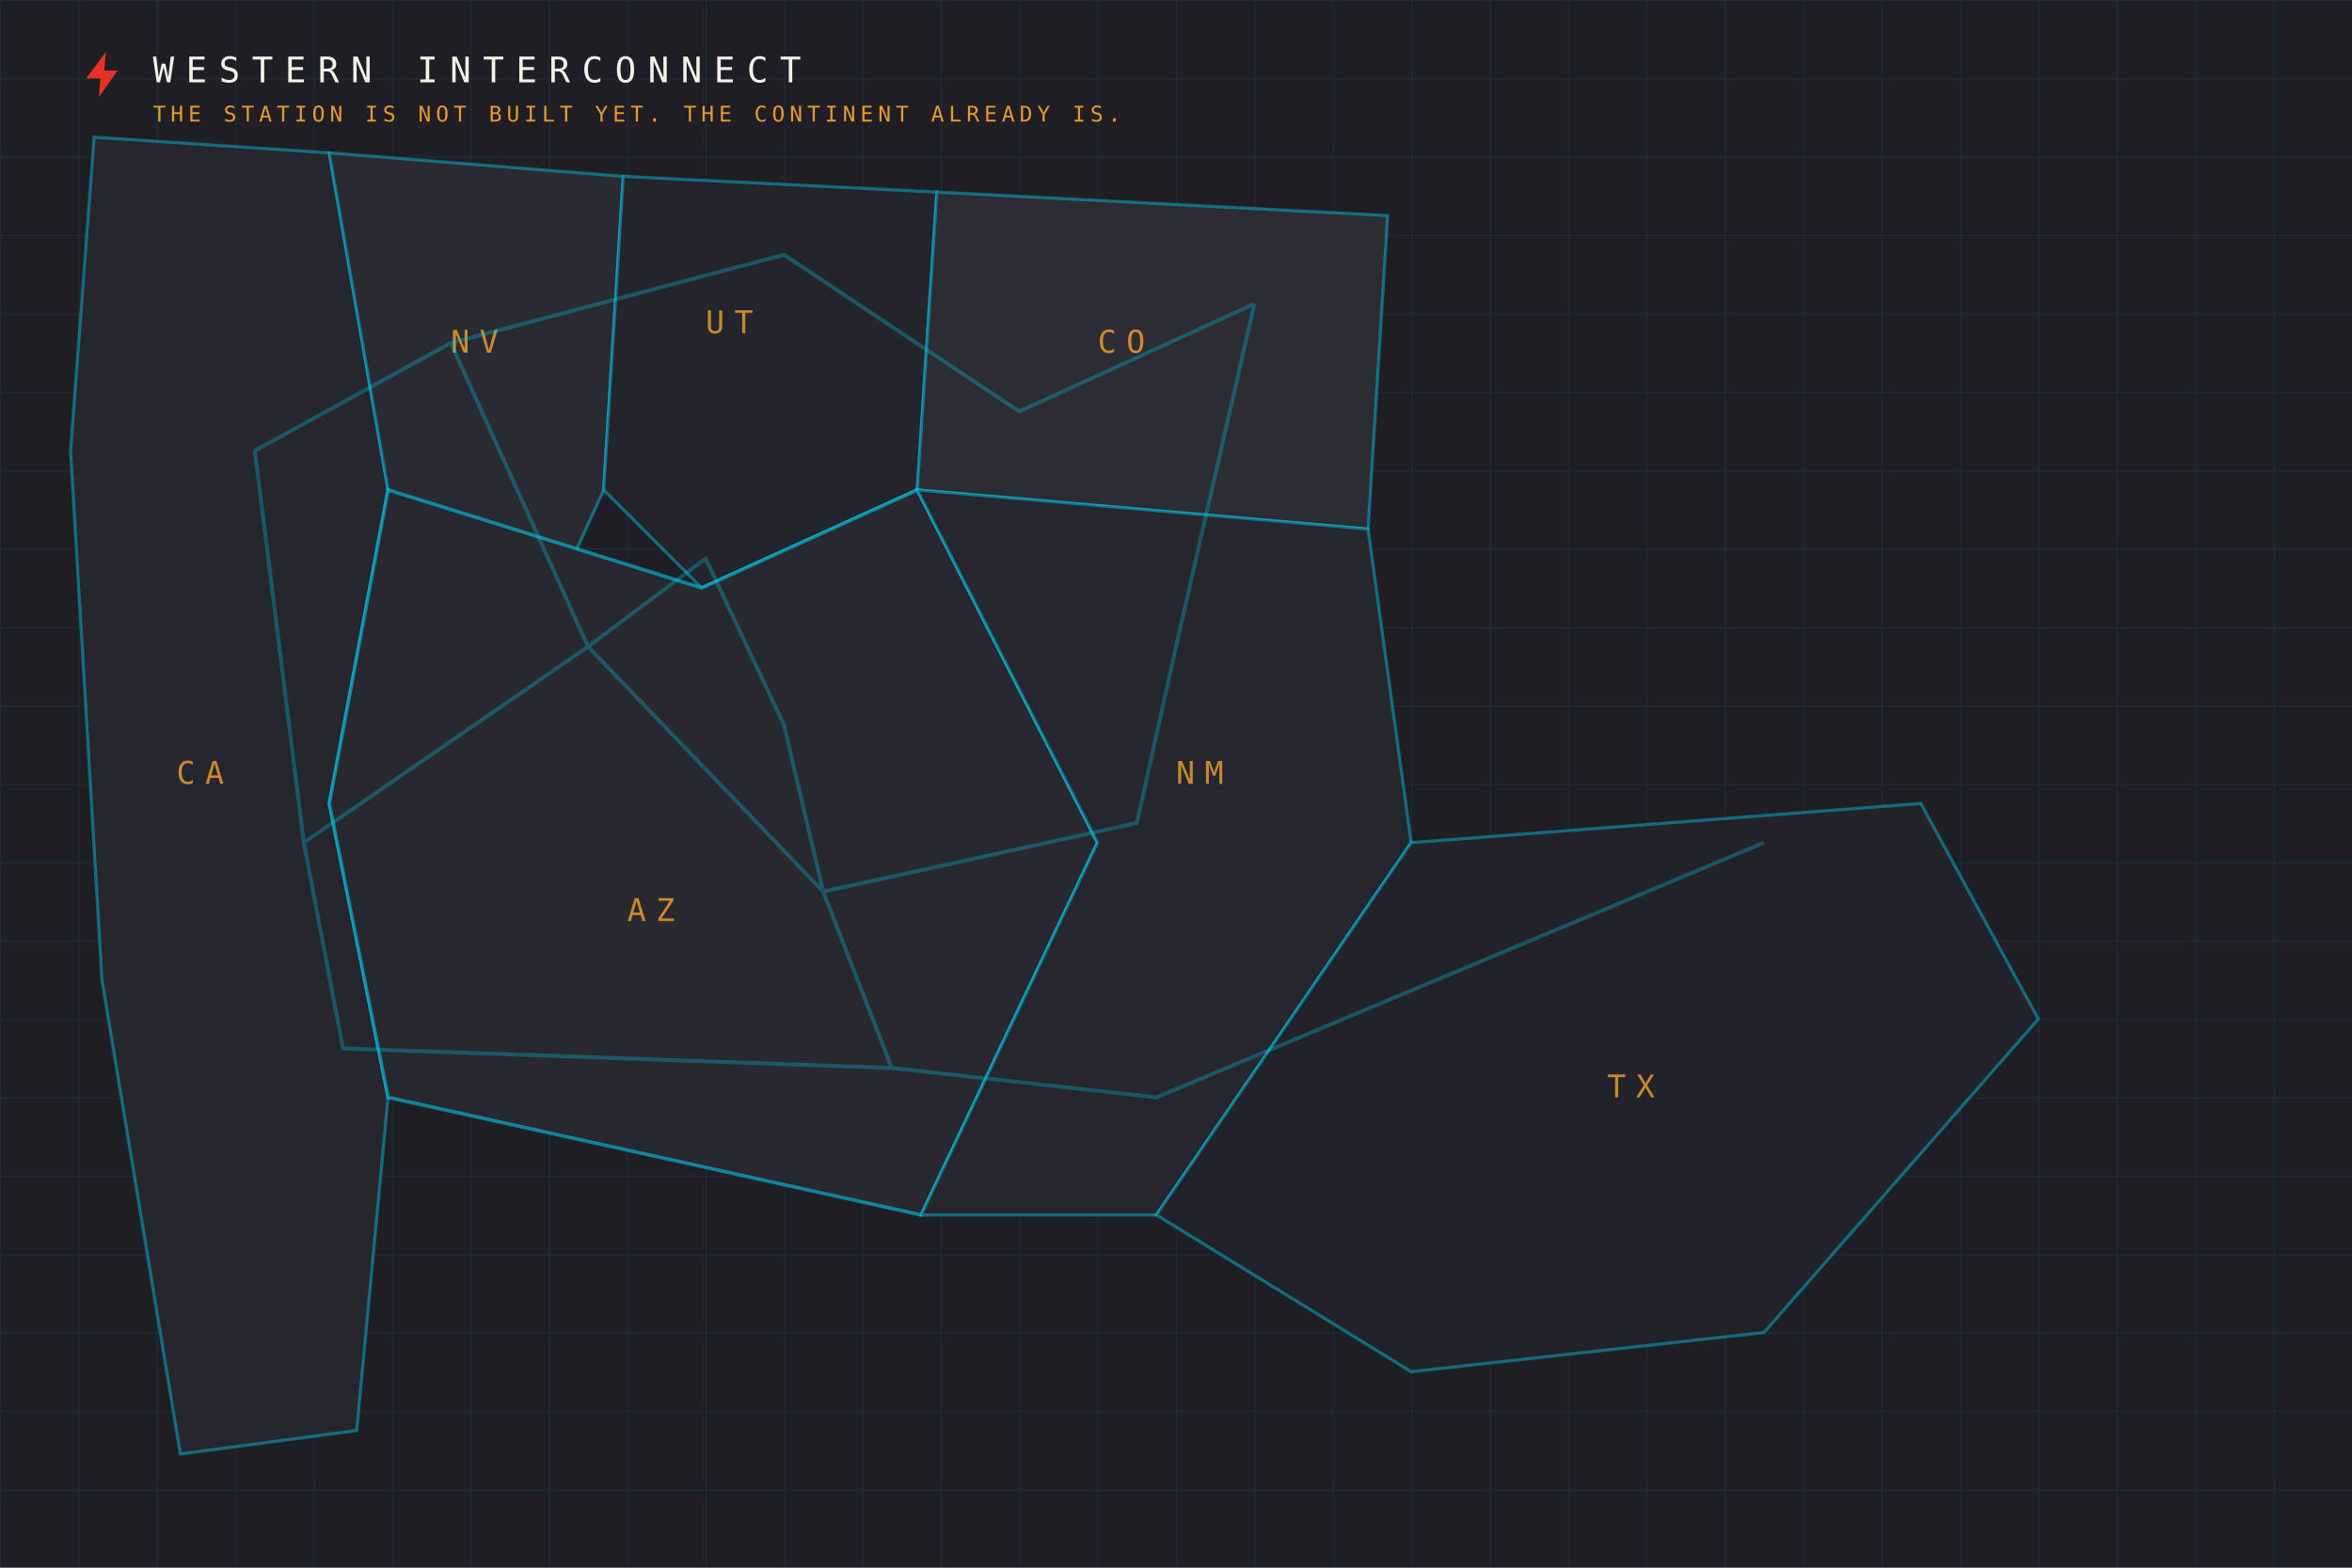
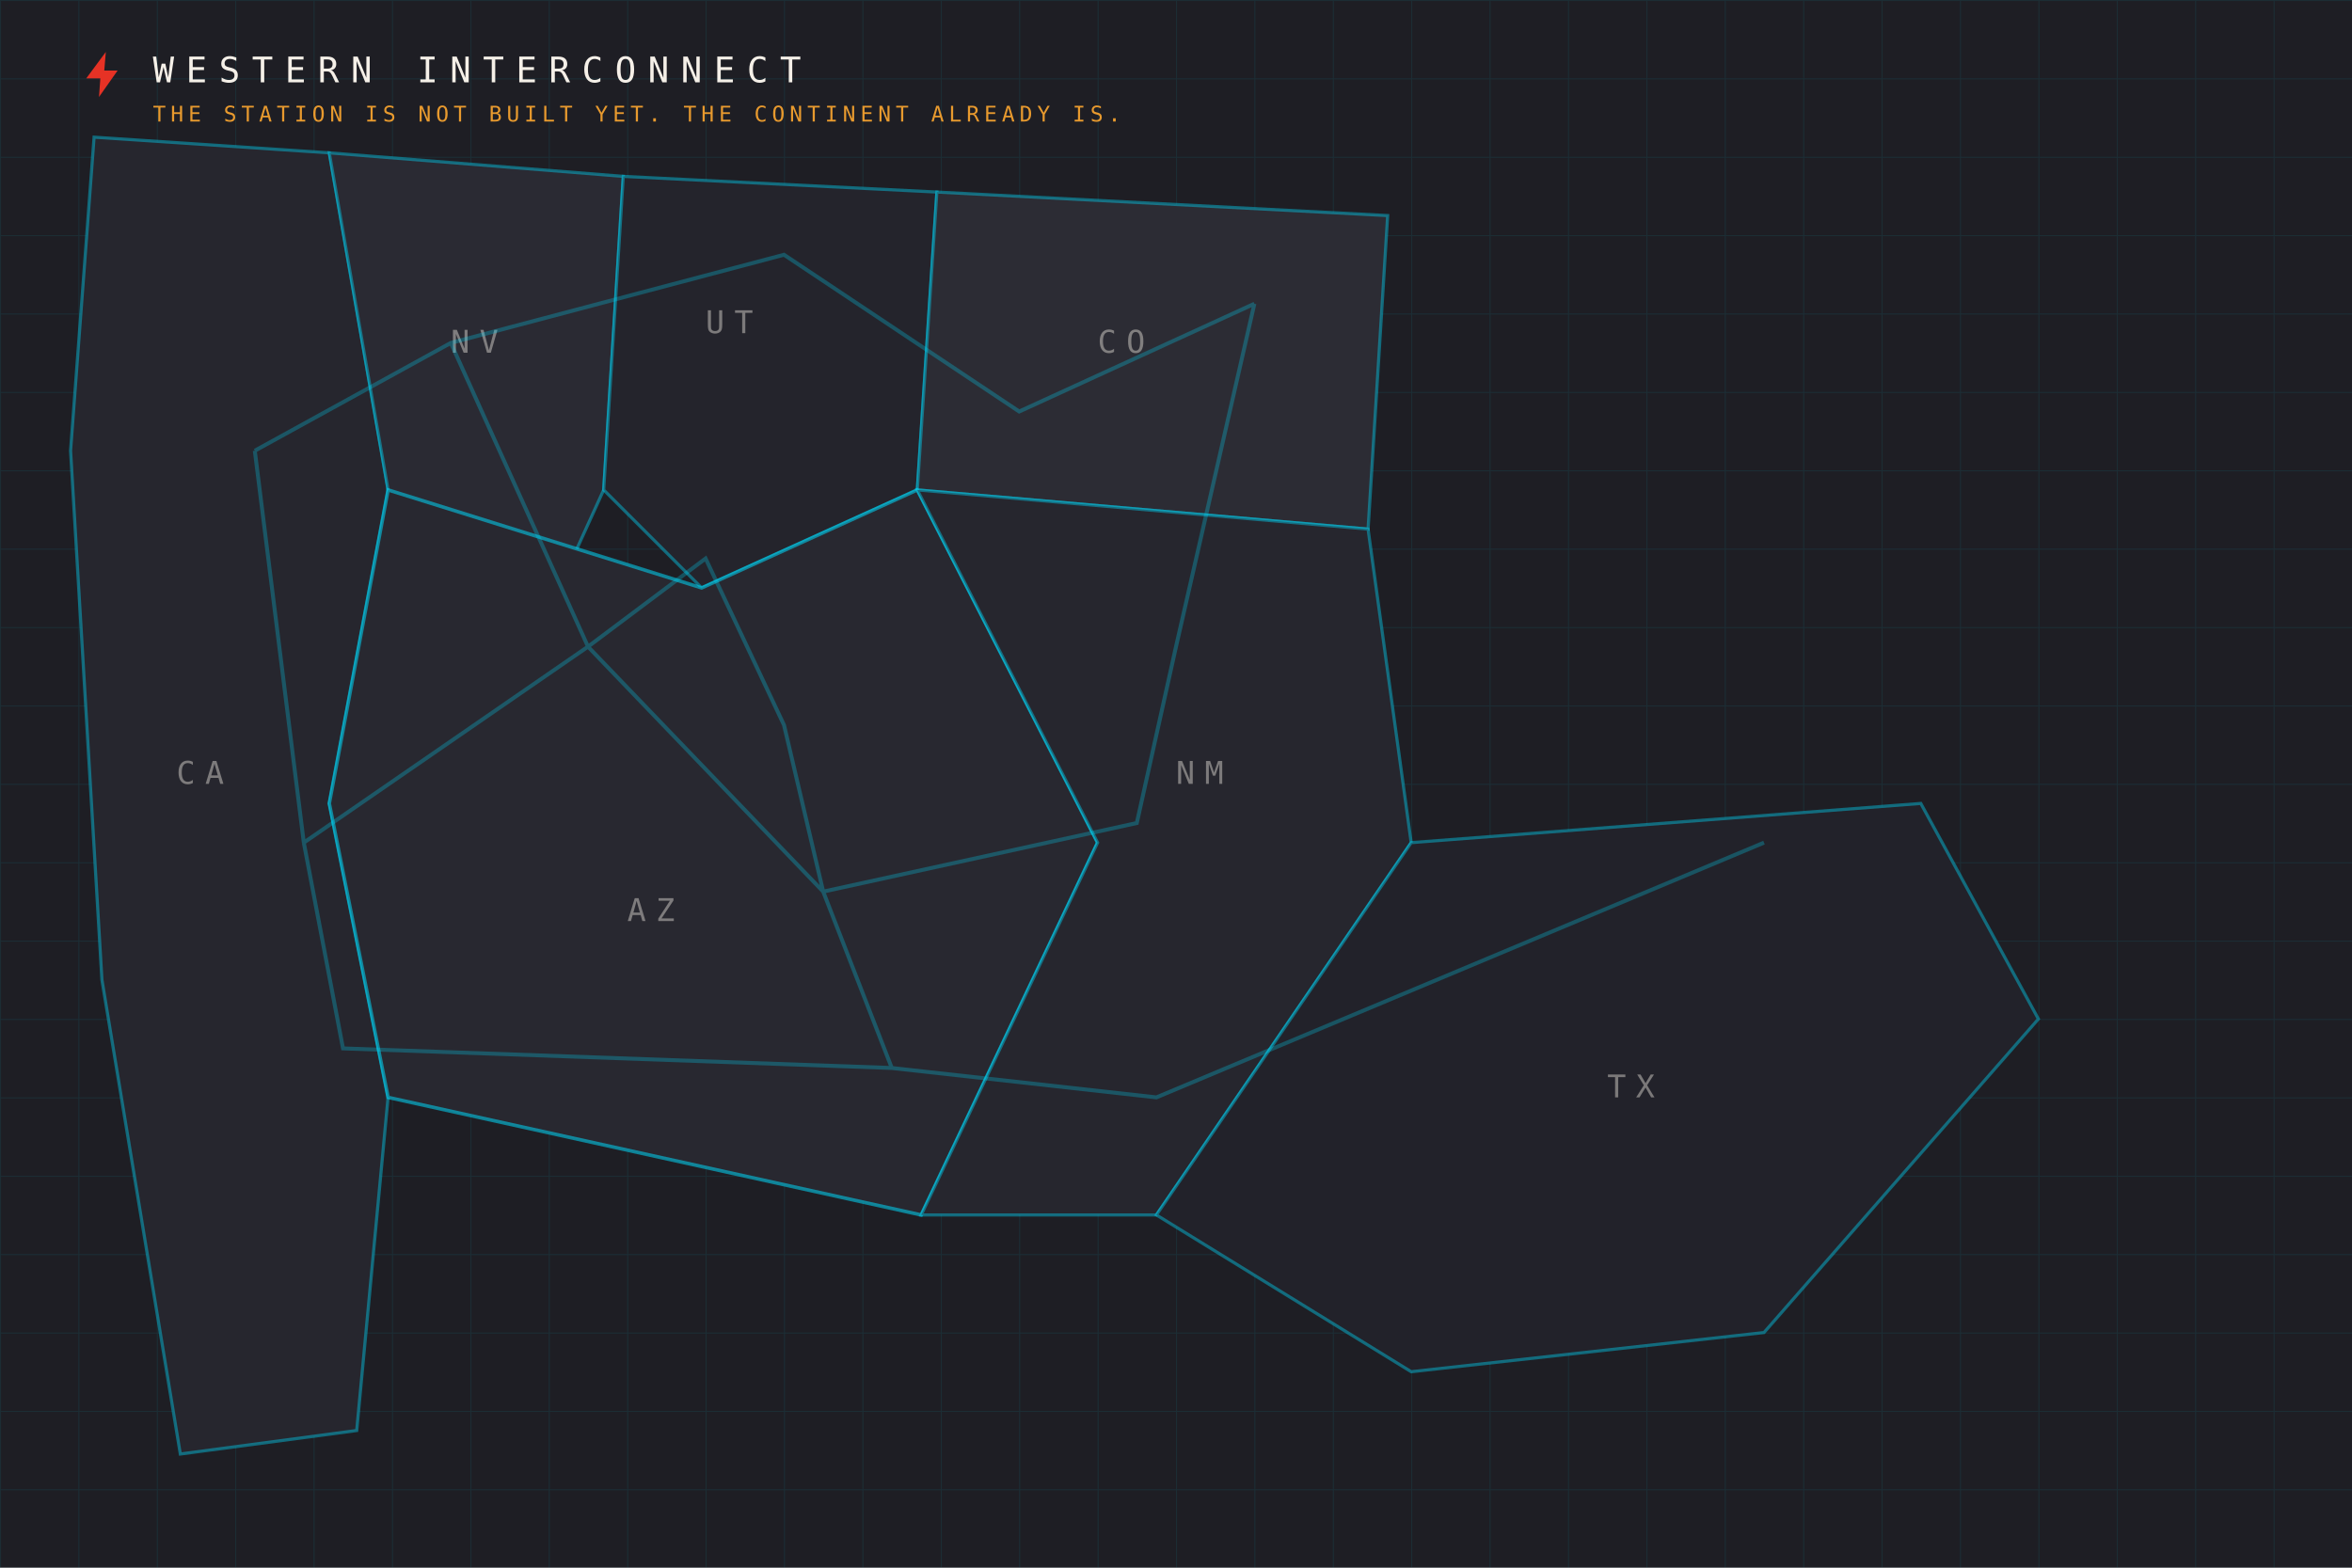
<svg xmlns="http://www.w3.org/2000/svg" viewBox="0 0 1200 800">
  <defs>
    <pattern id="site-grid" width="40" height="40" patternUnits="userSpaceOnUse">
      <path d="M40 0 H0 V40" fill="none" stroke="#00D4F5" stroke-opacity="0.08" stroke-width="1" />
    </pattern>
  </defs>
  <rect width="1200" height="800" fill="#1E1E24" />
  <rect width="1200" height="800" fill="url(#site-grid)" />
  <path d="M48 70 L168 78 L198 250 L168 410 L198 560 L182 730 L92 742 L52 500 L36 230 Z" fill="#26262e" stroke="#00D4F5" stroke-opacity="0.42" stroke-width="1.6" />
  <path d="M168 78 L318 90 L308 250 L258 360 L198 250 Z" fill="#2a2a33" stroke="#00D4F5" stroke-opacity="0.42" stroke-width="1.6" />
  <path d="M318 90 L478 98 L468 250 L358 300 L308 250 Z" fill="#24242c" stroke="#00D4F5" stroke-opacity="0.42" stroke-width="1.6" />
  <path d="M478 98 L708 110 L698 270 L468 250 Z" fill="#2c2c34" stroke="#00D4F5" stroke-opacity="0.42" stroke-width="1.6" />
  <path d="M198 250 L358 300 L468 250 L560 430 L470 620 L198 560 L168 410 Z" fill="#282830" stroke="#00D4F5" stroke-opacity="0.55" stroke-width="1.8" />
  <path d="M468 250 L698 270 L720 430 L590 620 L470 620 L560 430 Z" fill="#26262e" stroke="#00D4F5" stroke-opacity="0.42" stroke-width="1.6" />
  <path d="M590 620 L720 430 L980 410 L1040 520 L900 680 L720 700 Z" fill="#22222a" stroke="#00D4F5" stroke-opacity="0.42" stroke-width="1.6" />
-   <g fill="#E89A2E" fill-opacity="0.85" font-family="Share Tech Mono, monospace" font-size="16" letter-spacing="5">
+   <g fill="#F5F0E8" fill-opacity="0.42" font-family="Share Tech Mono, monospace" font-size="16" letter-spacing="5">
    <text x="90" y="400">CA</text>
    <text x="230" y="180">NV</text>
    <text x="360" y="170">UT</text>
    <text x="560" y="180">CO</text>
    <text x="320" y="470">AZ</text>
    <text x="600" y="400">NM</text>
    <text x="820" y="560">TX</text>
  </g>
  <path d="M130 230 L230 175 L400 130 L520 210 L640 155 M155 430 L300 330 L360 285 L400 370 L420 455 L455 545 L590 560 L900 430 M155 430 L175 535 L455 545 M420 455 L580 420 L600 330 L640 155 M420 455 L300 330 L230 175 M130 230 L155 430" fill="none" stroke="#00D4F5" stroke-opacity="0.28" stroke-width="2" />
  <g transform="translate(36,22)">
    <path d="M18 4.5 L17.2 14 H24 L14.5 27.5 L15.2 18 H8 Z" fill="#E63225" />
  </g>
  <text x="78" y="42" fill="#F5F0E8" font-family="Share Tech Mono, monospace" font-size="18" letter-spacing="6">WESTERN INTERCONNECT</text>
  <text x="78" y="62" fill="#E89A2E" font-family="Share Tech Mono, monospace" font-size="11" letter-spacing="2.4">THE STATION IS NOT BUILT YET. THE CONTINENT ALREADY IS.</text>
</svg>
